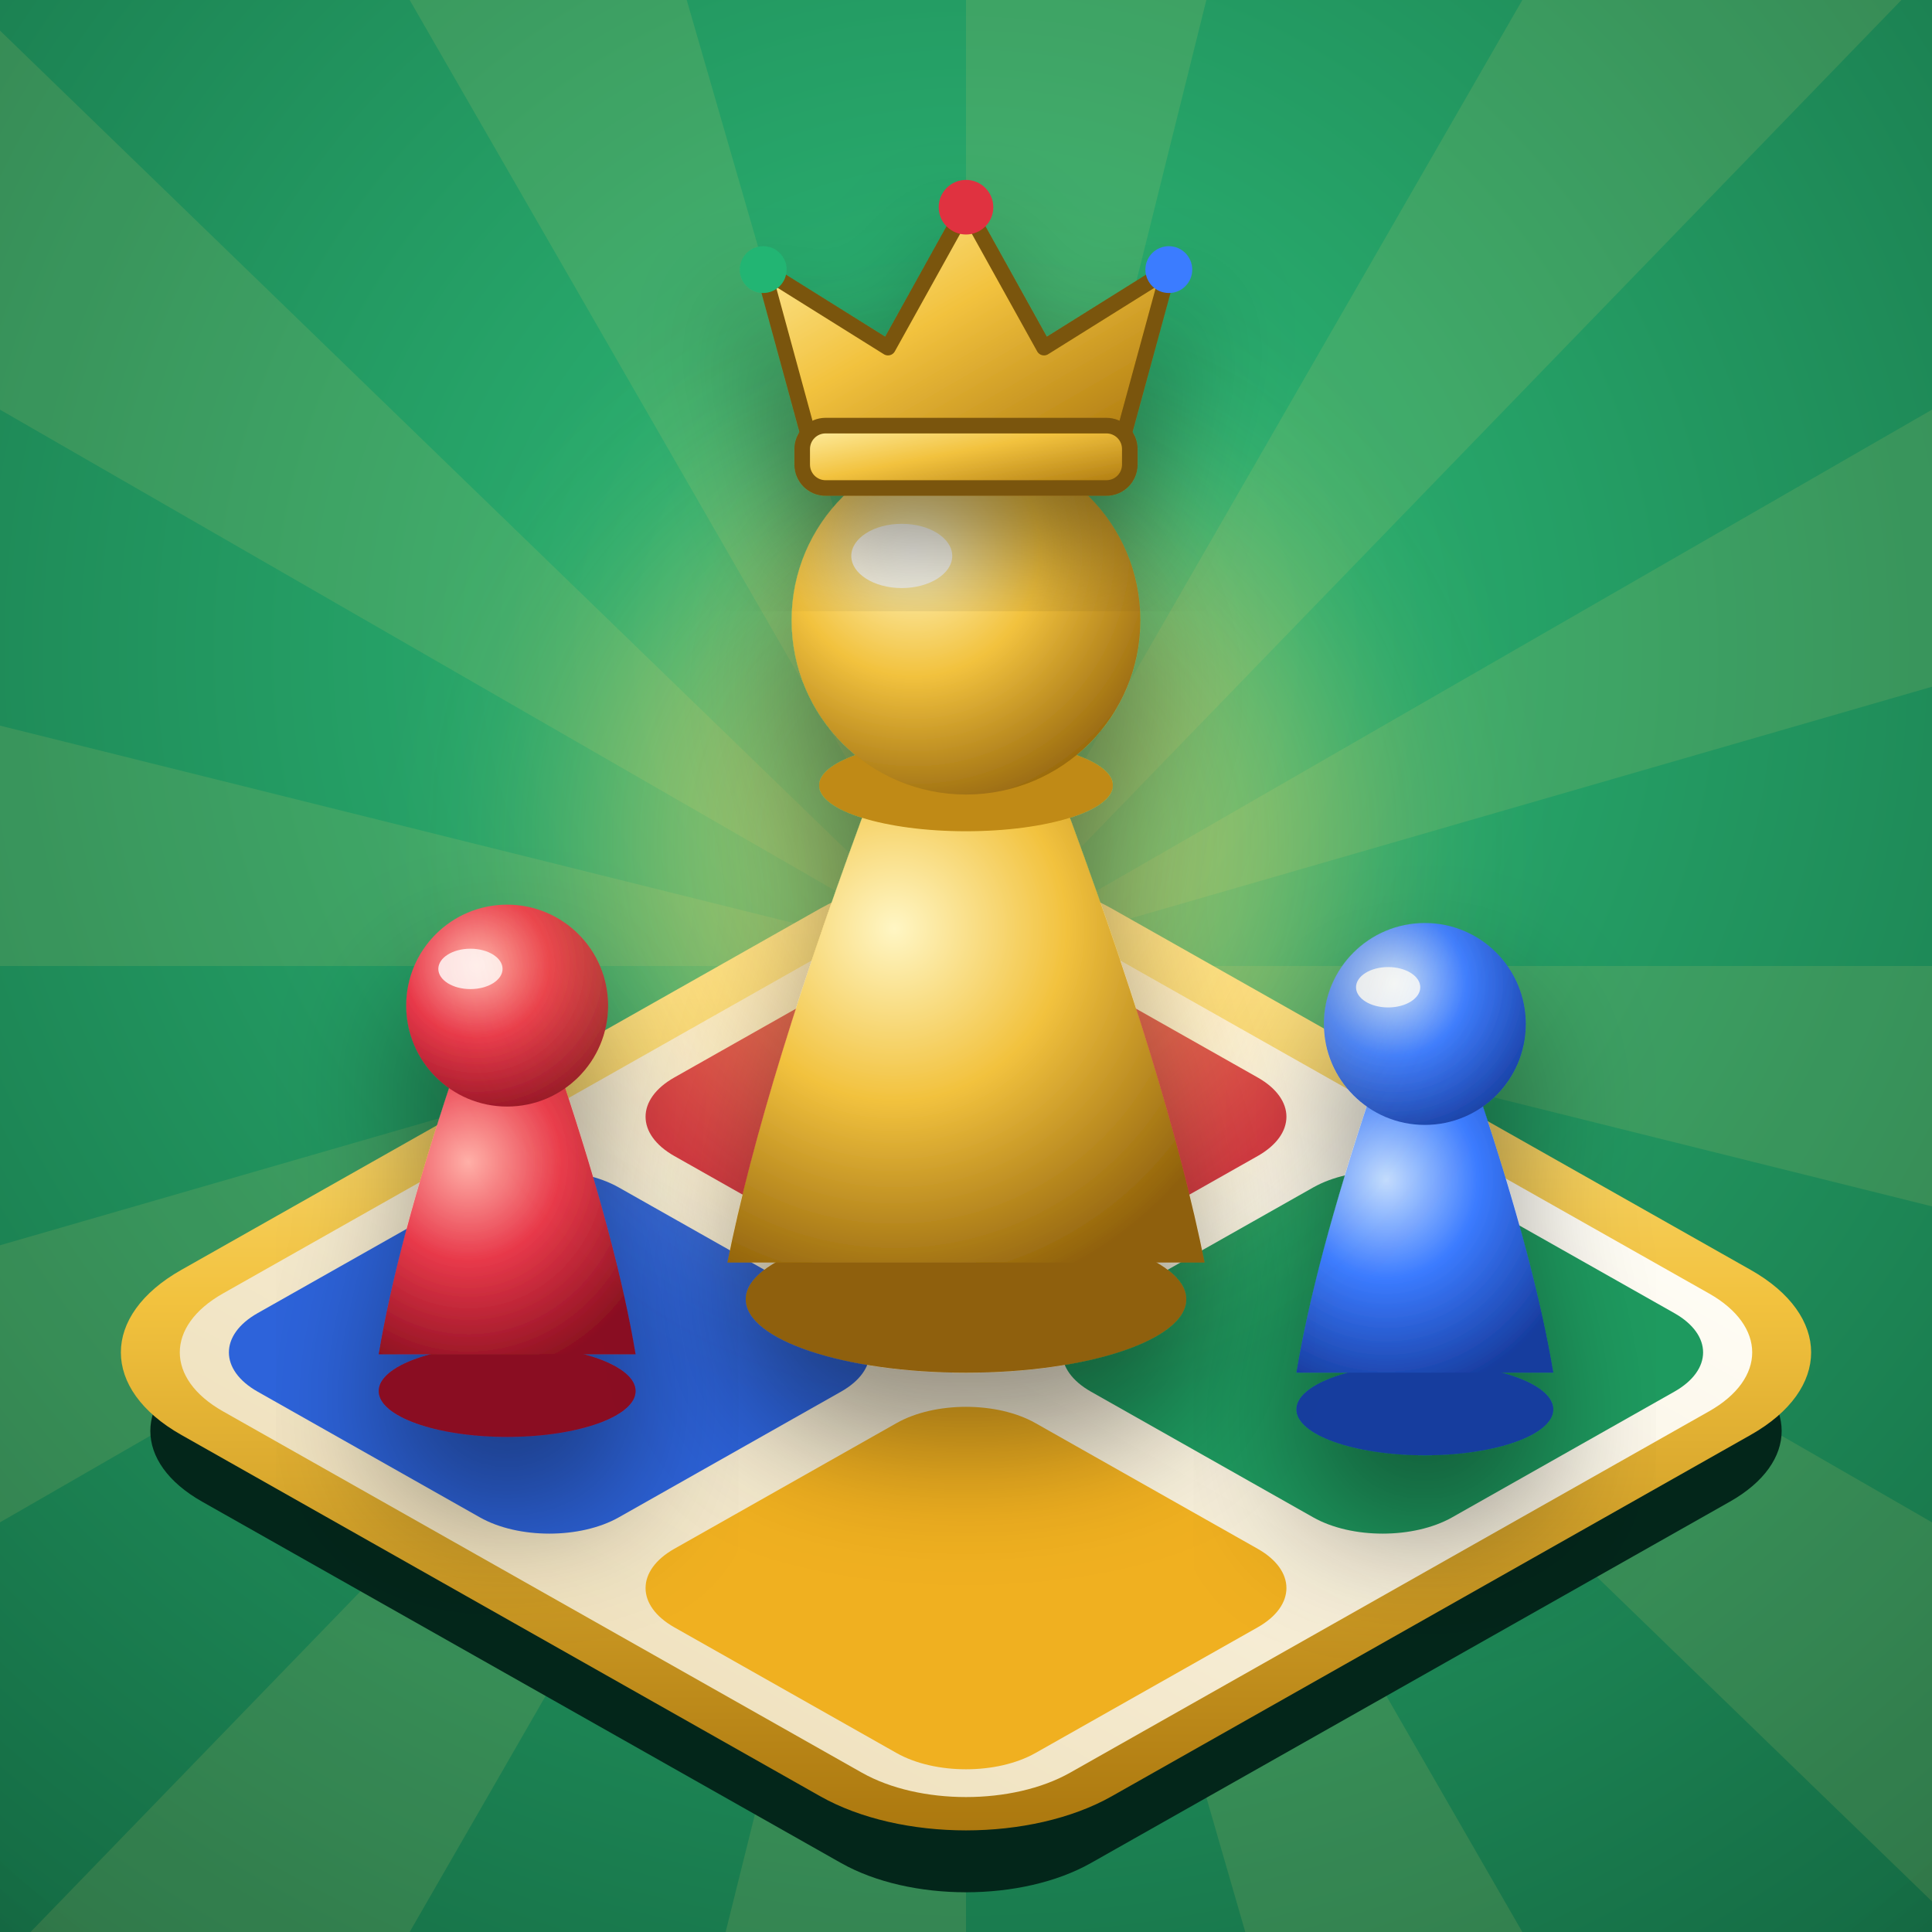
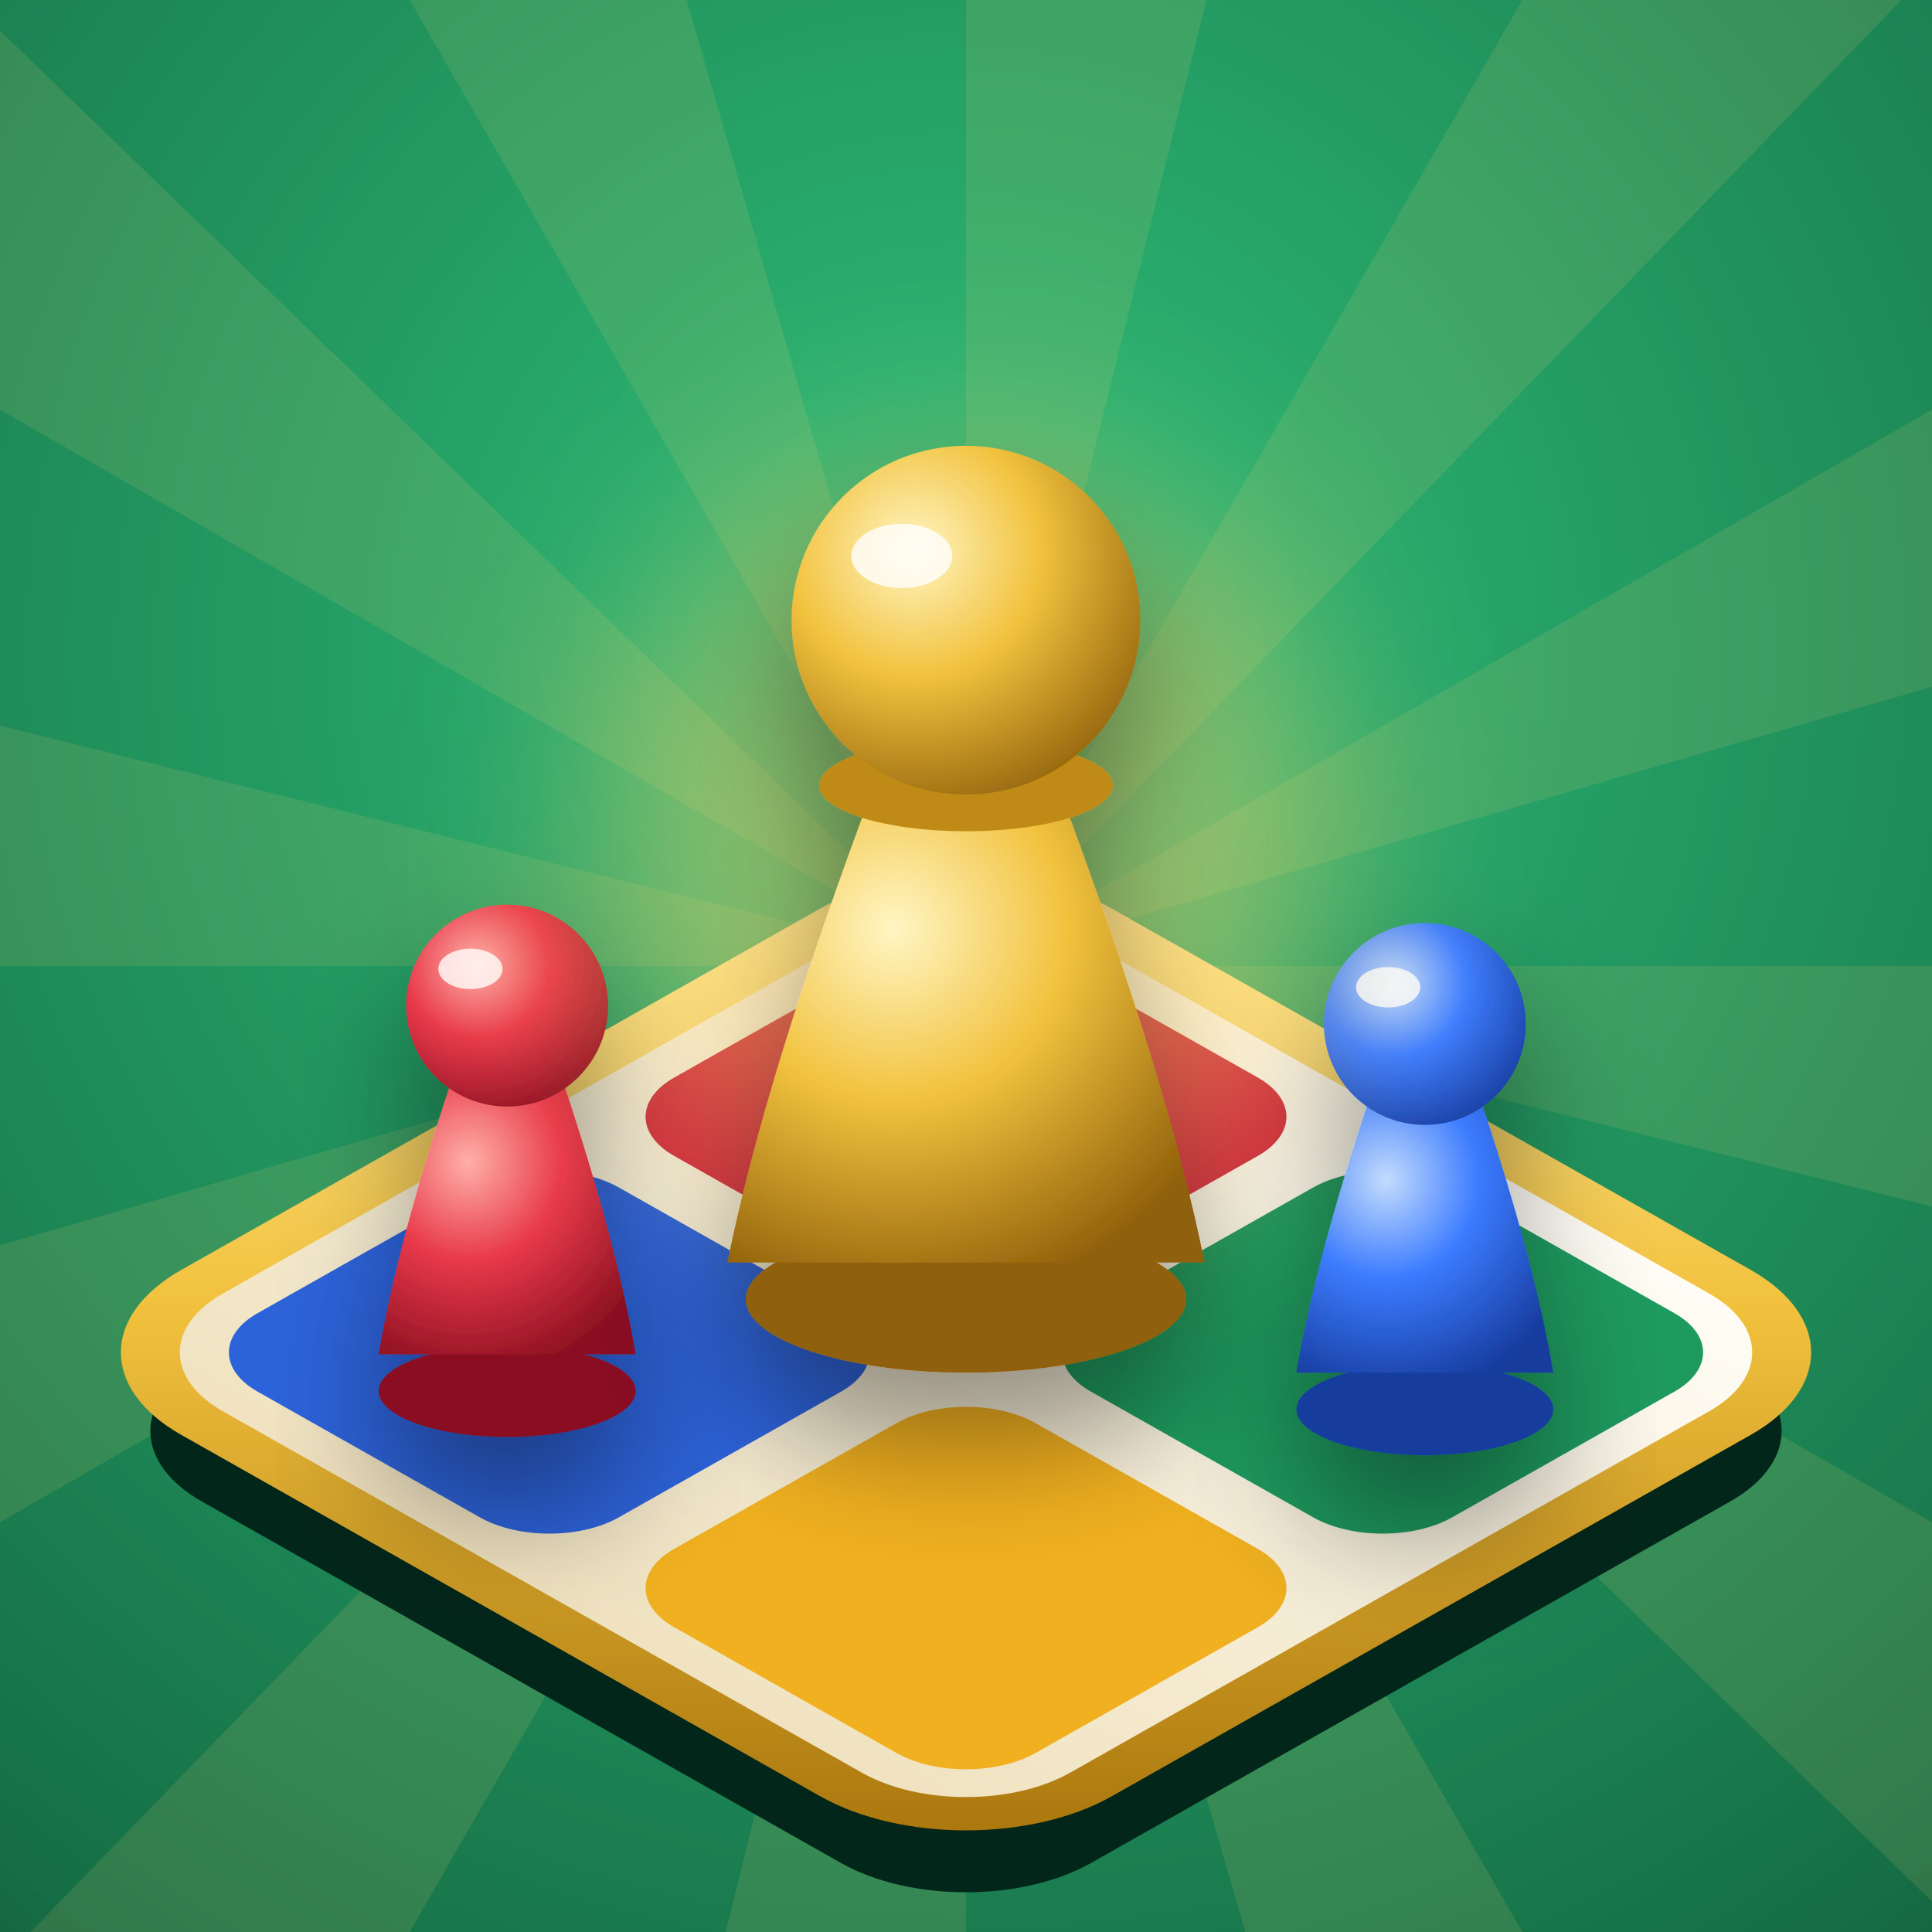
<svg xmlns="http://www.w3.org/2000/svg" viewBox="0 0 240 240" preserveAspectRatio="xMidYMin slice">
  <defs>
    <g id="rcg-rays">
      <polygon points="120,120 340,120 333,173" />
      <polygon points="120,120 311,230 278,273" />
      <polygon points="120,120 230,311 181,331" />
      <polygon points="120,120 120,340 67,333" />
      <polygon points="120,120 10,311 -33,278" />
      <polygon points="120,120 -71,230 -91,181" />
      <polygon points="120,120 -100,120 -93,67" />
      <polygon points="120,120 -71,10 -38,-33" />
      <polygon points="120,120 10,-71 59,-91" />
      <polygon points="120,120 120,-100 173,-93" />
      <polygon points="120,120 230,-71 273,-38" />
      <polygon points="120,120 311,10 331,59" />
-     </g>
-     <g id="rcg-crown">
-       <polygon points="-20,10 -26,-12 -10,-2 0,-20 10,-2 26,-12 20,10" fill="url(#rcg-gold)" stroke="#7A5508" stroke-width="2" stroke-linejoin="round" />
-       <rect x="-21" y="8" width="42" height="8" rx="3" fill="url(#rcg-gold)" stroke="#7A5508" stroke-width="2" />
-       <circle cx="0" cy="-20" r="3.5" fill="#E0303F" />
-       <circle cx="-26" cy="-12" r="3" fill="#22B573" />
-       <circle cx="26" cy="-12" r="3" fill="#3B7BFF" />
    </g>
    <filter id="rcg-shadow" x="-40%" y="-40%" width="180%" height="180%">
      <feDropShadow dx="0" dy="8" stdDeviation="7" flood-color="#000" flood-opacity="0.4" />
    </filter>
    <filter id="rcg-glow" x="-60%" y="-60%" width="220%" height="220%">
      <feGaussianBlur stdDeviation="11" />
    </filter>
    <linearGradient id="rcg-gold" x1="0" y1="0" x2="1" y2="1">
      <stop offset="0" stop-color="#FFF0A8" />
      <stop offset="0.45" stop-color="#F2C23E" />
      <stop offset="1" stop-color="#A8740C" />
    </linearGradient>
    <radialGradient id="rcg-ruby" cx="0.5" cy="0.4" r="0.8">
      <stop offset="0" stop-color="#E8394A" />
      <stop offset="1" stop-color="#3E0410" />
    </radialGradient>
    <radialGradient id="rcg-emerald" cx="0.5" cy="0.4" r="0.8">
      <stop offset="0" stop-color="#2FBF7A" />
      <stop offset="1" stop-color="#053A24" />
    </radialGradient>
    <radialGradient id="rcg-sapphire" cx="0.5" cy="0.4" r="0.8">
      <stop offset="0" stop-color="#3E7BFF" />
      <stop offset="1" stop-color="#0A1D5C" />
    </radialGradient>
    <radialGradient id="rcg-amethyst" cx="0.5" cy="0.4" r="0.8">
      <stop offset="0" stop-color="#A65BEA" />
      <stop offset="1" stop-color="#2A0A4A" />
    </radialGradient>
    <radialGradient id="rcg-citrine" cx="0.5" cy="0.4" r="0.8">
      <stop offset="0" stop-color="#F59A2E" />
      <stop offset="1" stop-color="#4A1A04" />
    </radialGradient>
    <radialGradient id="rcg-onyx" cx="0.5" cy="0.4" r="0.8">
      <stop offset="0" stop-color="#4E4757" />
      <stop offset="1" stop-color="#0B090D" />
    </radialGradient>
    <linearGradient id="rcg-ivory" x1="0" y1="0" x2="0" y2="1">
      <stop offset="0" stop-color="#FFFDF6" />
      <stop offset="1" stop-color="#F0E2BF" />
    </linearGradient>
    <linearGradient id="rcg-snake" x1="0" y1="0" x2="1" y2="1">
      <stop offset="0" stop-color="#8CF0B4" />
      <stop offset="1" stop-color="#14894A" />
    </linearGradient>
    <radialGradient id="rcg-sph-gold" cx="0.35" cy="0.3" r="0.8">
      <stop offset="0" stop-color="#FFF6C4" />
      <stop offset="0.45" stop-color="#F2C23E" />
      <stop offset="1" stop-color="#8F600A" />
    </radialGradient>
    <radialGradient id="rcg-sph-red" cx="0.35" cy="0.3" r="0.8">
      <stop offset="0" stop-color="#FFB0A8" />
      <stop offset="0.45" stop-color="#E8394A" />
      <stop offset="1" stop-color="#8A0F20" />
    </radialGradient>
    <radialGradient id="rcg-sph-blue" cx="0.35" cy="0.3" r="0.8">
      <stop offset="0" stop-color="#C2DCFF" />
      <stop offset="0.45" stop-color="#3B7BFF" />
      <stop offset="1" stop-color="#173C9E" />
    </radialGradient>
    <linearGradient id="rcg-gold-u" gradientUnits="userSpaceOnUse" x1="0" y1="0" x2="240" y2="240">
      <stop offset="0" stop-color="#FFF0A8" />
      <stop offset="0.5" stop-color="#F2C23E" />
      <stop offset="1" stop-color="#C08A12" />
    </linearGradient>
    <radialGradient id="rcg-vig" cx="0.5" cy="0.45" r="0.72">
      <stop offset="0.62" stop-color="#000" stop-opacity="0" />
      <stop offset="1" stop-color="#000" stop-opacity="0.32" />
    </radialGradient>
    <pattern id="rcg-scales" width="7" height="6" patternUnits="userSpaceOnUse" patternTransform="rotate(-30)">
      <path d="M 0 6 Q 3.5 1 7 6" fill="none" stroke="#0B4A28" stroke-width="0.8" opacity="0.55" />
    </pattern>
    <linearGradient id="rcg-snake-body" x1="0" y1="0" x2="1" y2="1">
      <stop offset="0" stop-color="#7EE0A2" />
      <stop offset="0.5" stop-color="#2FAE66" />
      <stop offset="1" stop-color="#17814A" />
    </linearGradient>
    <radialGradient id="rcg-snake-head" cx="0.42" cy="0.32" r="0.8">
      <stop offset="0" stop-color="#9FF0BE" />
      <stop offset="0.55" stop-color="#38B870" />
      <stop offset="1" stop-color="#16804A" />
    </radialGradient>
    <radialGradient id="rcg-iris" cx="0.5" cy="0.45" r="0.6">
      <stop offset="0" stop-color="#FFF1A0" />
      <stop offset="0.7" stop-color="#F2B82E" />
      <stop offset="1" stop-color="#B9800E" />
    </radialGradient>
    <radialGradient id="rcg-pearl" cx="0.35" cy="0.3" r="0.85">
      <stop offset="0" stop-color="#FFFFFF" />
      <stop offset="0.5" stop-color="#F3E6CC" />
      <stop offset="1" stop-color="#BFA77A" />
    </radialGradient>
    <clipPath id="rcg-snake-clip">
      <path d="M 34.0 244.5 L 38.3 243.9 L 42.6 243.5 L 46.8 243.1 L 51.1 242.7 L 55.4 242.3 L 59.7 241.8 L 63.9 241.3 L 68.2 240.8 L 72.4 240.2 L 76.6 239.6 L 80.8 238.9 L 84.9 238.3 L 89.1 237.5 L 93.1 236.8 L 97.2 236.0 L 101.2 235.2 L 105.1 234.4 L 109.0 233.5 L 112.9 232.6 L 116.6 231.6 L 120.4 230.7 L 124.0 229.7 L 127.6 228.7 L 131.1 227.7 L 134.5 226.6 L 137.9 225.6 L 141.1 224.5 L 144.3 223.4 L 147.4 222.2 L 150.4 221.1 L 153.2 219.9 L 156.0 218.8 L 158.7 217.6 L 161.2 216.4 L 163.6 215.2 L 165.9 214.1 L 168.1 212.9 L 170.1 211.7 L 172.0 210.5 L 173.7 209.4 L 175.3 208.2 L 176.8 207.1 L 178.0 206.0 L 179.1 205.0 L 180.0 204.0 L 180.8 203.0 L 181.4 202.2 L 181.8 201.5 L 182.1 200.9 L 182.2 200.4 L 182.3 200.0 L 182.3 199.7 L 182.2 199.5 L 182.2 199.3 L 182.0 199.0 L 181.8 198.6 L 181.4 198.1 L 180.9 197.5 L 180.2 196.8 L 179.2 196.0 L 177.9 195.1 L 176.5 194.2 L 175.0 193.3 L 173.3 192.4 L 171.5 191.5 L 169.5 190.7 L 167.5 189.8 L 165.3 189.0 L 163.0 188.2 L 160.7 187.3 L 158.2 186.6 L 155.7 185.8 L 153.1 185.0 L 150.5 184.3 L 147.8 183.6 L 145.0 182.8 L 142.2 182.1 L 139.3 181.5 L 136.4 180.8 L 133.5 180.1 L 130.6 179.5 L 127.6 178.8 L 124.6 178.2 L 121.7 177.5 L 118.7 176.9 L 115.7 176.2 L 112.7 175.6 L 109.8 174.9 L 106.9 174.3 L 104.0 173.6 L 101.1 173.0 L 98.3 172.3 L 95.5 171.6 L 92.8 171.0 L 90.1 170.2 L 87.4 169.5 L 84.9 168.8 L 82.4 168.0 L 79.9 167.2 L 77.5 166.4 L 75.2 165.5 L 73.0 164.7 L 70.8 163.7 L 68.7 162.7 L 66.7 161.6 L 64.8 160.5 L 62.9 159.2 L 61.1 157.8 L 59.4 156.3 L 57.8 154.6 L 56.3 152.6 L 55.0 150.4 L 54.0 147.9 L 53.4 145.2 L 53.2 142.4 L 53.4 139.7 L 54.0 137.0 L 54.9 134.5 L 56.0 132.1 L 57.5 129.9 L 59.1 127.7 L 61.0 125.7 L 63.0 123.9 L 65.1 122.2 L 67.3 120.7 L 69.6 119.2 L 71.9 117.9 L 74.4 116.6 L 77.0 115.4 L 79.6 114.2 L 82.3 113.2 L 85.1 112.1 L 87.9 111.2 L 90.8 110.2 L 93.8 109.3 L 96.8 108.4 L 99.8 107.6 L 102.9 106.8 L 106.0 106.0 L 109.2 105.2 L 112.3 104.5 L 115.5 103.8 L 118.7 103.1 L 121.9 102.4 L 125.0 101.7 L 128.2 101.0 L 131.3 100.4 L 134.4 99.8 L 137.5 99.1 L 140.5 98.5 L 143.5 97.9 L 146.4 97.3 L 149.2 96.7 L 152.0 96.0 L 154.6 95.4 L 157.2 94.8 L 159.7 94.2 L 162.0 93.6 L 164.2 93.0 L 166.3 92.4 L 168.2 91.8 L 169.9 91.1 L 171.5 90.6 L 172.9 90.0 L 174.0 89.5 L 174.9 89.0 L 175.5 88.6 L 175.8 88.4 L 175.7 88.4 L 175.4 88.7 L 174.9 89.4 L 174.3 90.6 L 173.9 92.2 L 173.8 93.9 L 174.1 95.3 L 174.4 96.2 L 174.6 96.7 L 174.6 96.7 L 174.2 96.4 L 173.5 95.7 L 172.3 94.8 L 171.1 93.8 L 169.8 93.0 L 168.6 92.1 L 167.3 91.3 L 166.1 90.6 L 164.8 89.9 L 163.5 89.3 L 162.3 88.6 L 161.0 88.1 L 159.7 87.5 L 158.4 87.0 L 157.1 86.6 L 155.8 86.2 L 154.5 85.8 L 153.2 85.4 L 152.0 85.0 L 150.7 84.7 L 149.4 84.4 L 148.1 84.1 L 146.9 83.9 L 145.6 83.6 L 144.3 83.4 L 143.1 83.2 L 141.9 83.1 L 140.7 83.0 L 139.5 82.8 L 138.3 82.7 L 137.1 82.6 L 136.0 82.6 L 134.8 82.5 L 133.7 82.5 L 132.6 82.4 L 131.6 82.4 L 130.5 82.4 L 129.5 82.3 L 128.5 82.3 L 127.6 82.3 L 126.6 82.3 L 125.7 82.3 L 124.8 82.3 L 123.9 82.3 L 123.0 82.2 L 122.1 82.2 L 121.1 82.2 L 120.2 82.1 L 119.2 81.9 L 118.0 81.8 L 116.7 81.5 L 115.0 80.9 L 113.0 80.0 L 110.5 78.3 L 107.9 75.2 L 106.0 70.9 L 105.7 66.4 L 106.4 62.9 L 107.5 60.5 L 108.6 58.8 L 109.6 57.6 L 110.3 56.8 L 129.7 75.2 L 129.7 75.2 L 130.1 74.6 L 130.8 73.6 L 131.6 71.7 L 132.3 68.7 L 132.0 64.7 L 130.3 60.8 L 127.9 58.1 L 125.9 56.6 L 124.4 56.0 L 123.5 55.7 L 123.0 55.5 L 122.8 55.5 L 122.8 55.5 L 123.0 55.5 L 123.4 55.6 L 123.9 55.6 L 124.5 55.6 L 125.2 55.6 L 126.0 55.6 L 126.9 55.6 L 127.8 55.6 L 128.9 55.7 L 129.9 55.7 L 131.1 55.7 L 132.3 55.7 L 133.5 55.8 L 134.8 55.8 L 136.1 55.9 L 137.5 55.9 L 139.0 56.0 L 140.4 56.1 L 142.0 56.3 L 143.5 56.4 L 145.1 56.6 L 146.7 56.8 L 148.4 57.1 L 150.1 57.3 L 151.8 57.6 L 153.5 58.0 L 155.3 58.4 L 157.1 58.8 L 158.9 59.2 L 160.7 59.7 L 162.5 60.3 L 164.4 60.9 L 166.3 61.6 L 168.1 62.4 L 170.0 63.2 L 171.9 64.0 L 173.8 64.9 L 175.7 65.9 L 177.6 67.0 L 179.4 68.1 L 181.3 69.3 L 183.2 70.5 L 185.0 71.8 L 186.9 73.2 L 188.7 74.7 L 190.5 76.3 L 192.5 78.2 L 194.4 80.3 L 196.1 82.7 L 197.6 85.4 L 198.7 88.5 L 199.3 92.1 L 199.2 95.8 L 198.3 99.3 L 196.8 102.4 L 195.0 104.9 L 193.0 106.9 L 191.0 108.6 L 188.9 110.0 L 186.8 111.2 L 184.7 112.2 L 182.5 113.2 L 180.3 114.0 L 178.0 114.8 L 175.6 115.5 L 173.1 116.2 L 170.6 116.9 L 168.0 117.5 L 165.3 118.1 L 162.6 118.7 L 159.8 119.3 L 156.9 119.8 L 154.0 120.4 L 151.0 120.9 L 148.0 121.5 L 145.0 122.0 L 141.9 122.5 L 138.8 123.1 L 135.7 123.6 L 132.6 124.1 L 129.5 124.7 L 126.4 125.2 L 123.2 125.8 L 120.2 126.3 L 117.1 126.9 L 114.1 127.5 L 111.1 128.1 L 108.2 128.8 L 105.3 129.4 L 102.5 130.1 L 99.8 130.8 L 97.2 131.5 L 94.6 132.2 L 92.2 133.0 L 89.8 133.7 L 87.6 134.5 L 85.6 135.3 L 83.6 136.1 L 81.9 137.0 L 80.3 137.8 L 78.8 138.6 L 77.6 139.4 L 76.6 140.2 L 75.7 140.9 L 75.0 141.5 L 74.5 142.1 L 74.2 142.7 L 74.0 143.0 L 73.9 143.0 L 73.9 142.9 L 73.9 142.5 L 73.9 142.1 L 73.8 141.7 L 73.7 141.5 L 73.6 141.4 L 73.7 141.5 L 73.9 141.8 L 74.3 142.3 L 75.0 142.8 L 75.8 143.4 L 76.9 144.1 L 78.1 144.8 L 79.5 145.6 L 81.0 146.3 L 82.7 147.1 L 84.5 147.8 L 86.5 148.6 L 88.6 149.3 L 90.8 150.1 L 93.1 150.9 L 95.5 151.6 L 97.9 152.4 L 100.5 153.1 L 103.1 153.9 L 105.8 154.6 L 108.5 155.4 L 111.3 156.1 L 114.2 156.8 L 117.0 157.6 L 119.9 158.3 L 122.9 159.1 L 125.8 159.9 L 128.8 160.6 L 131.8 161.4 L 134.8 162.2 L 137.8 163.0 L 140.7 163.8 L 143.7 164.6 L 146.6 165.5 L 149.5 166.3 L 152.4 167.2 L 155.3 168.1 L 158.1 169.0 L 160.9 169.9 L 163.6 170.9 L 166.2 171.9 L 168.8 172.9 L 171.4 173.9 L 173.8 175.0 L 176.2 176.2 L 178.5 177.3 L 180.8 178.5 L 182.9 179.8 L 185.0 181.1 L 186.9 182.5 L 188.8 184.0 L 190.6 185.6 L 192.3 187.3 L 193.7 189.2 L 195.0 191.2 L 196.0 193.3 L 196.7 195.5 L 197.1 197.8 L 197.1 200.1 L 196.9 202.4 L 196.3 204.6 L 195.6 206.7 L 194.6 208.6 L 193.4 210.4 L 192.1 212.2 L 190.6 213.8 L 189.0 215.3 L 187.3 216.8 L 185.4 218.3 L 183.5 219.7 L 181.4 221.0 L 179.2 222.3 L 176.9 223.6 L 174.5 224.9 L 171.9 226.1 L 169.3 227.3 L 166.6 228.5 L 163.7 229.6 L 160.8 230.7 L 157.8 231.8 L 154.6 232.9 L 151.4 233.9 L 148.1 235.0 L 144.7 235.9 L 141.2 236.9 L 137.7 237.8 L 134.1 238.7 L 130.4 239.6 L 126.6 240.4 L 122.8 241.2 L 118.9 242.0 L 115.0 242.7 L 111.0 243.4 L 106.9 244.1 L 102.8 244.7 L 98.7 245.2 L 94.5 245.8 L 90.3 246.3 L 86.1 246.7 L 81.8 247.1 L 77.5 247.4 L 73.2 247.7 L 68.8 248.0 L 64.5 248.2 L 60.1 248.3 L 55.8 248.4 L 51.4 248.4 L 47.0 248.4 L 42.7 248.3 L 38.3 248.0 L 34.0 247.5 Z" />
    </clipPath>
    <clipPath id="rcg-snake-front">
      <rect x="0" y="176" width="240" height="40" />
      <rect x="0" y="104" width="240" height="24" />
    </clipPath>
    <linearGradient id="rcg-agni" x1="0" y1="0" x2="0" y2="1">
      <stop offset="0" stop-color="#FF9554" />
      <stop offset="1" stop-color="#E5501A" />
    </linearGradient>
    <linearGradient id="rcg-jal" x1="0" y1="0" x2="0" y2="1">
      <stop offset="0" stop-color="#5C8CFF" />
      <stop offset="1" stop-color="#2050E0" />
    </linearGradient>
    <linearGradient id="rcg-prithvi" x1="0" y1="0" x2="0" y2="1">
      <stop offset="0" stop-color="#50CD82" />
      <stop offset="1" stop-color="#16954B" />
    </linearGradient>
    <linearGradient id="rcg-vayu" x1="0" y1="0" x2="0" y2="1">
      <stop offset="0" stop-color="#BE78F0" />
      <stop offset="1" stop-color="#8A36CC" />
    </linearGradient>
    <g id="rcg-card-agni">
      <rect width="84" height="118" rx="14" fill="url(#rcg-agni)" stroke="url(#rcg-gold)" stroke-width="4" />
      <circle cx="42" cy="56" r="30" fill="#FFAE7A" opacity="0.7" />
      <path transform="translate(42 58) scale(1.65)" d="M 0 -22 C 12 -8 16 2 12 12 C 9 20 -9 20 -12 12 C -15 4 -8 -2 -4 -10 C -2 -2 2 0 4 -4 C 6 -10 2 -16 0 -22 Z" fill="#FFF" stroke="#6B2200" stroke-width="3" stroke-linejoin="round" />
    </g>
    <g id="rcg-card-jal">
      <rect width="84" height="118" rx="14" fill="url(#rcg-jal)" stroke="url(#rcg-gold)" stroke-width="4" />
      <circle cx="42" cy="56" r="30" fill="#86A8FF" opacity="0.7" />
      <g transform="translate(42 56) scale(1.65)" stroke-linejoin="round">
        <path d="M 0 -20 C 8 -8 14 0 14 8 A 14 14 0 0 1 -14 8 C -14 0 -8 -8 0 -20 Z" fill="#FFF" stroke="#0E2470" stroke-width="3" />
        <path d="M -6 8 Q 0 13 6 8" fill="none" stroke="#2F6BFF" stroke-width="2.5" stroke-linecap="round" />
      </g>
    </g>
    <g id="rcg-card-prithvi">
      <rect width="84" height="118" rx="14" fill="url(#rcg-prithvi)" stroke="url(#rcg-gold)" stroke-width="4" />
      <circle cx="42" cy="56" r="30" fill="#7EDDA3" opacity="0.7" />
      <g transform="translate(42 58) scale(1.65)" stroke="#0A4623" stroke-linejoin="round">
        <path d="M -20 14 L -6 -10 L 2 2 L 8 -6 L 20 14 Z" fill="#FFF" stroke-width="3" />
        <circle cx="10" cy="-16" r="5" fill="#FFF" stroke-width="2.5" />
      </g>
    </g>
    <g id="rcg-card-vayu">
      <rect width="84" height="118" rx="14" fill="url(#rcg-vayu)" stroke="url(#rcg-gold)" stroke-width="4" />
      <circle cx="42" cy="56" r="30" fill="#D4A2F5" opacity="0.7" />
      <g transform="translate(42 58) scale(1.65)" fill="none" stroke-linecap="round">
        <path d="M -18 -8 H 8 A 7 7 0 1 0 1 -15 M -18 2 H 14 A 7 7 0 1 1 7 9 M -14 12 H 0" stroke="#3C145F" stroke-width="9" />
        <path d="M -18 -8 H 8 A 7 7 0 1 0 1 -15 M -18 2 H 14 A 7 7 0 1 1 7 9 M -14 12 H 0" stroke="#FFF" stroke-width="4.5" />
      </g>
    </g>
  </defs>
  <rect x="-80" y="-80" width="400" height="400" fill="url(#rcg-emerald)" />
  <use href="#rcg-rays" fill="#FFD36B" opacity="0.12" />
  <g transform="translate(120 168) scale(1.22 0.69) rotate(45)">
    <rect x="-64" y="-64" width="128" height="128" rx="18" fill="#03261A" transform="translate(10 10)" />
    <rect x="-64" y="-64" width="128" height="128" rx="18" fill="url(#rcg-ivory)" stroke="url(#rcg-gold)" stroke-width="6" />
    <rect x="-56" y="-56" width="52" height="52" rx="10" fill="#D42A3E" />
    <rect x="4" y="-56" width="52" height="52" rx="10" fill="#1E9A5F" />
    <rect x="4" y="4" width="52" height="52" rx="10" fill="#F0B020" />
    <rect x="-56" y="4" width="52" height="52" rx="10" fill="#2D63DA" />
  </g>
  <g transform="translate(120 150) scale(1.14) translate(-120 -150)">
    <g filter="url(#rcg-shadow)">
      <ellipse cx="70" cy="170" rx="14" ry="5" fill="#8A0F20" />
      <path d="M 64 136 Q 58 154 56 166 L 84 166 Q 82 154 76 136 Z" fill="url(#rcg-sph-red)" />
      <circle cx="70" cy="128" r="11" fill="url(#rcg-sph-red)" />
      <ellipse cx="66" cy="124" rx="3.5" ry="2.2" fill="#FFF" opacity="0.8" />
    </g>
    <g filter="url(#rcg-shadow)">
      <ellipse cx="170" cy="172" rx="14" ry="5" fill="#173C9E" />
      <path d="M 164 138 Q 158 156 156 168 L 184 168 Q 182 156 176 138 Z" fill="url(#rcg-sph-blue)" />
      <circle cx="170" cy="130" r="11" fill="url(#rcg-sph-blue)" />
      <ellipse cx="166" cy="126" rx="3.5" ry="2.2" fill="#FFF" opacity="0.8" />
    </g>
    <circle cx="120" cy="110" r="40" fill="#FFD36B" opacity="0.45" filter="url(#rcg-glow)" />
    <g filter="url(#rcg-shadow)">
      <ellipse cx="120" cy="160" rx="24" ry="8" fill="#8F600A" />
      <path d="M 110 104 Q 98 136 94 156 L 146 156 Q 142 136 130 104 Z" fill="url(#rcg-sph-gold)" />
      <ellipse cx="120" cy="104" rx="16" ry="5" fill="#C08A12" />
      <circle cx="120" cy="86" r="19" fill="url(#rcg-sph-gold)" />
      <ellipse cx="113" cy="79" rx="5.5" ry="3.5" fill="#FFF" opacity="0.8" />
    </g>
-     <use href="#rcg-crown" filter="url(#rcg-shadow)" transform="translate(120 58) scale(0.85)" />
  </g>
  <rect x="-80" y="-80" width="400" height="400" fill="url(#rcg-vig)" />
</svg>
